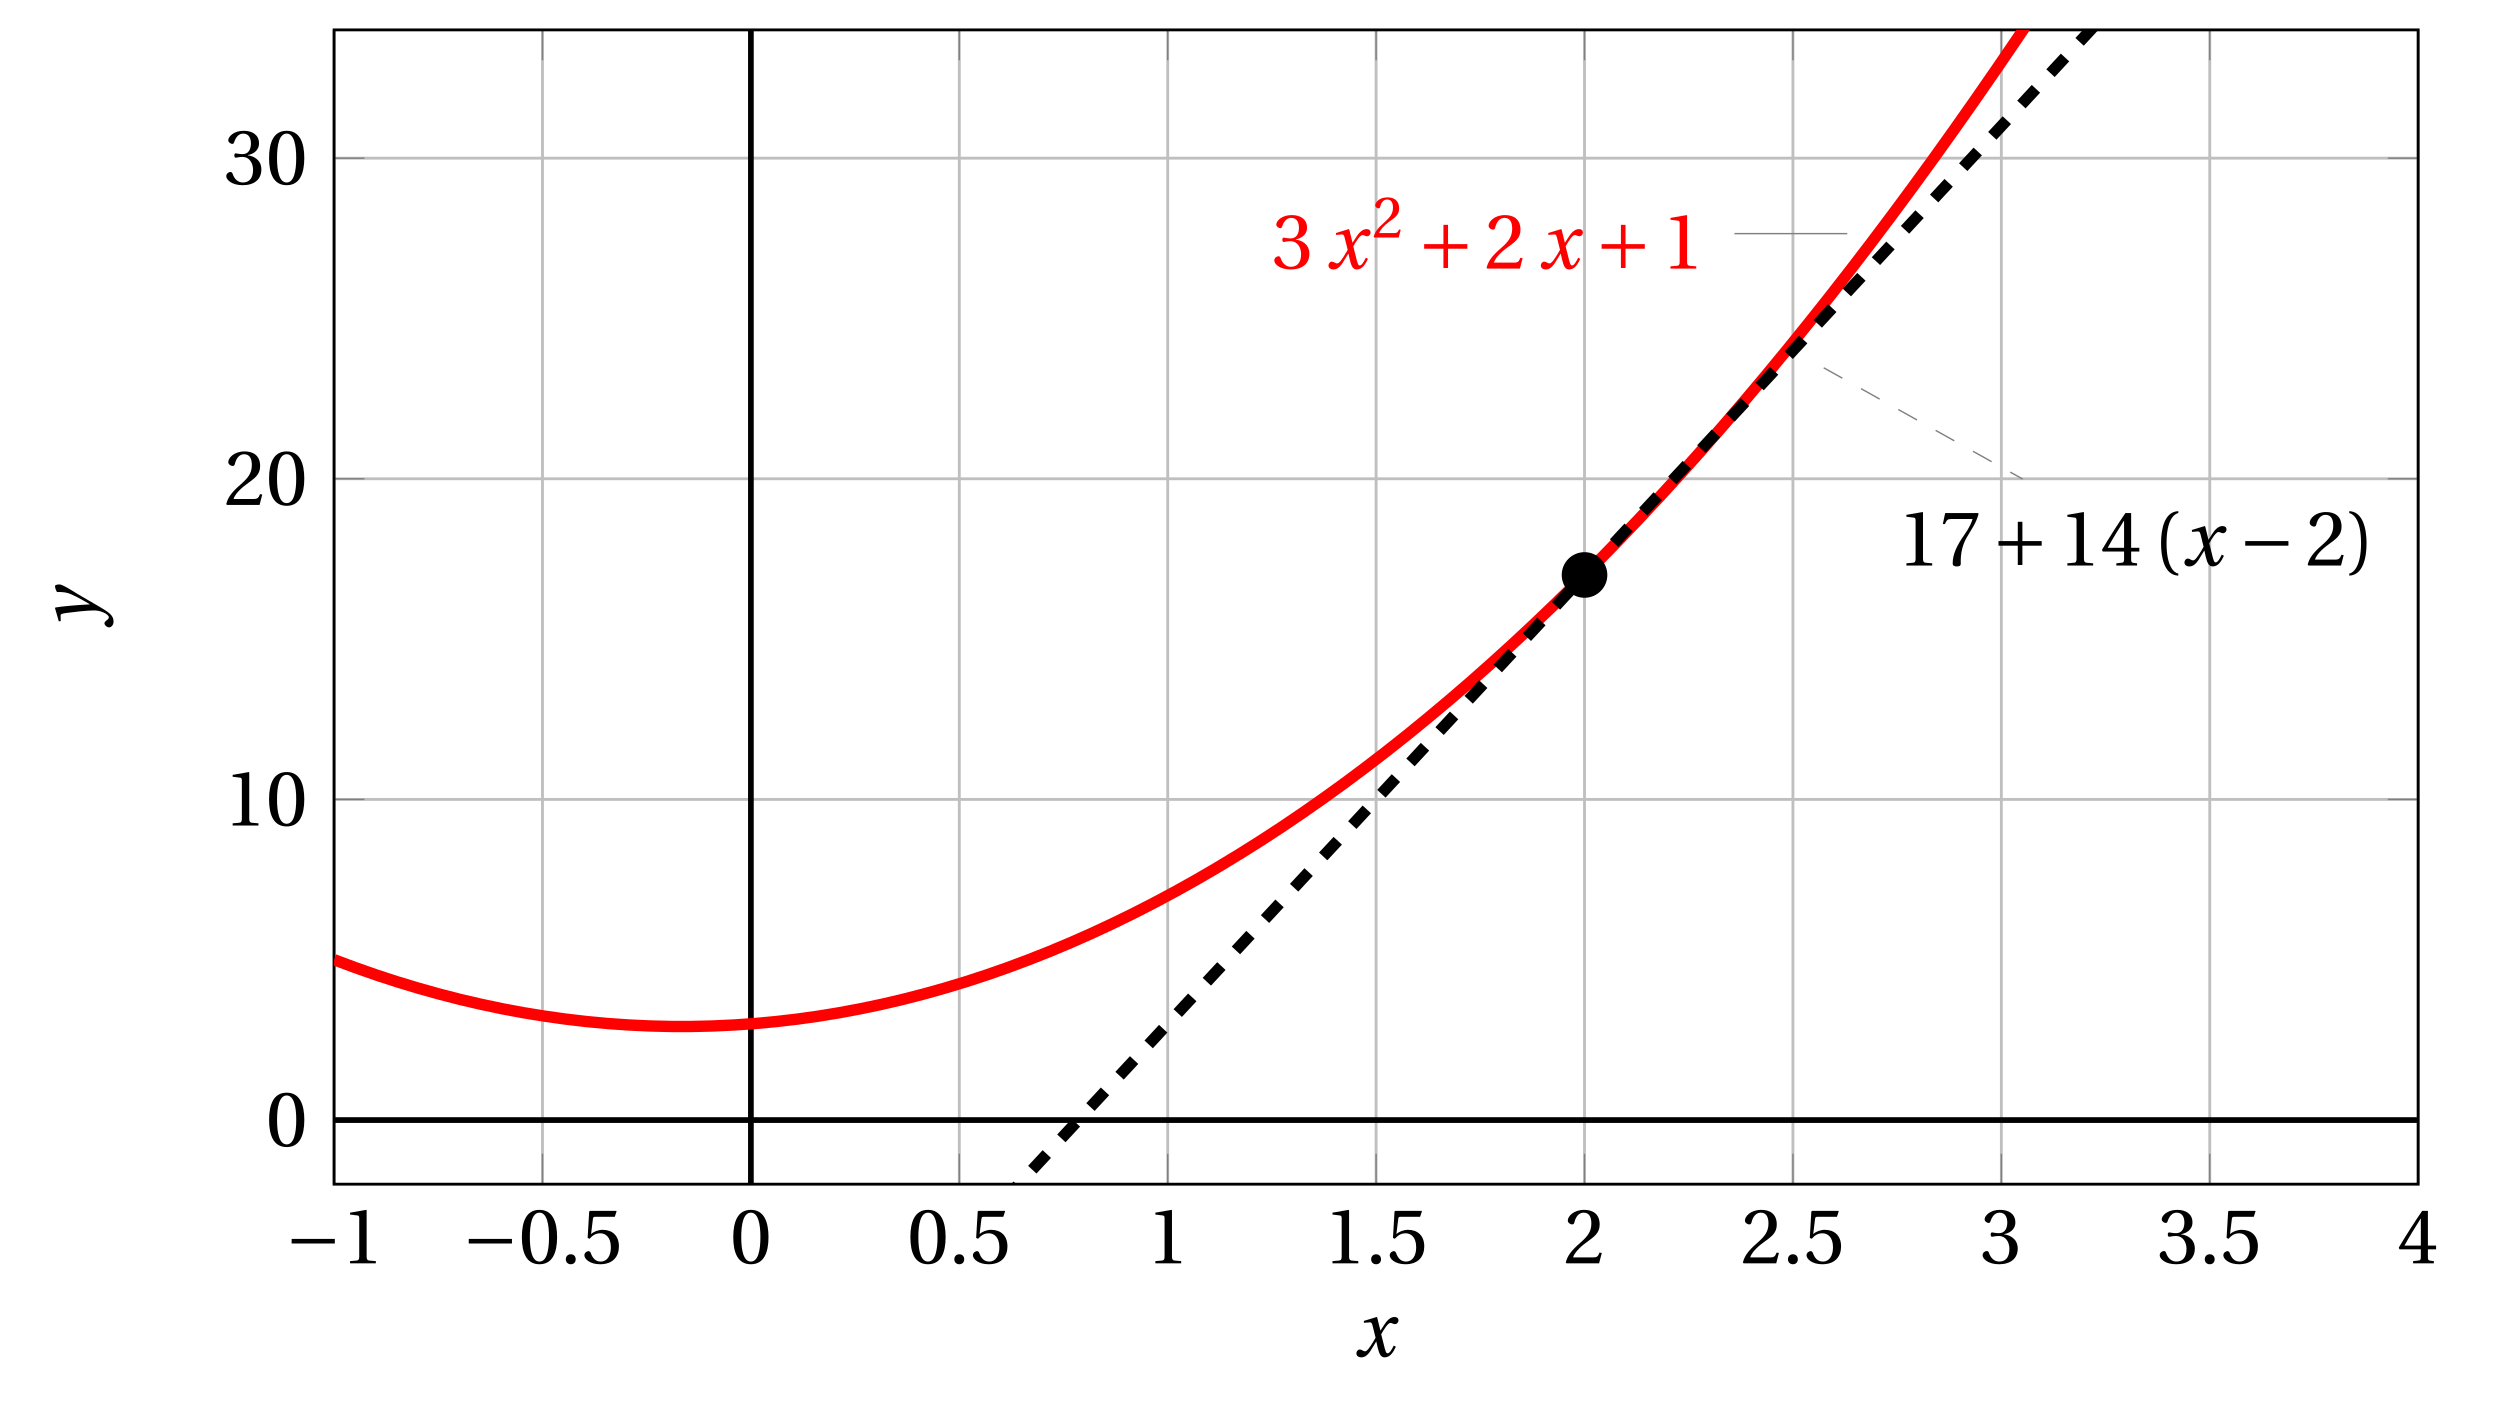
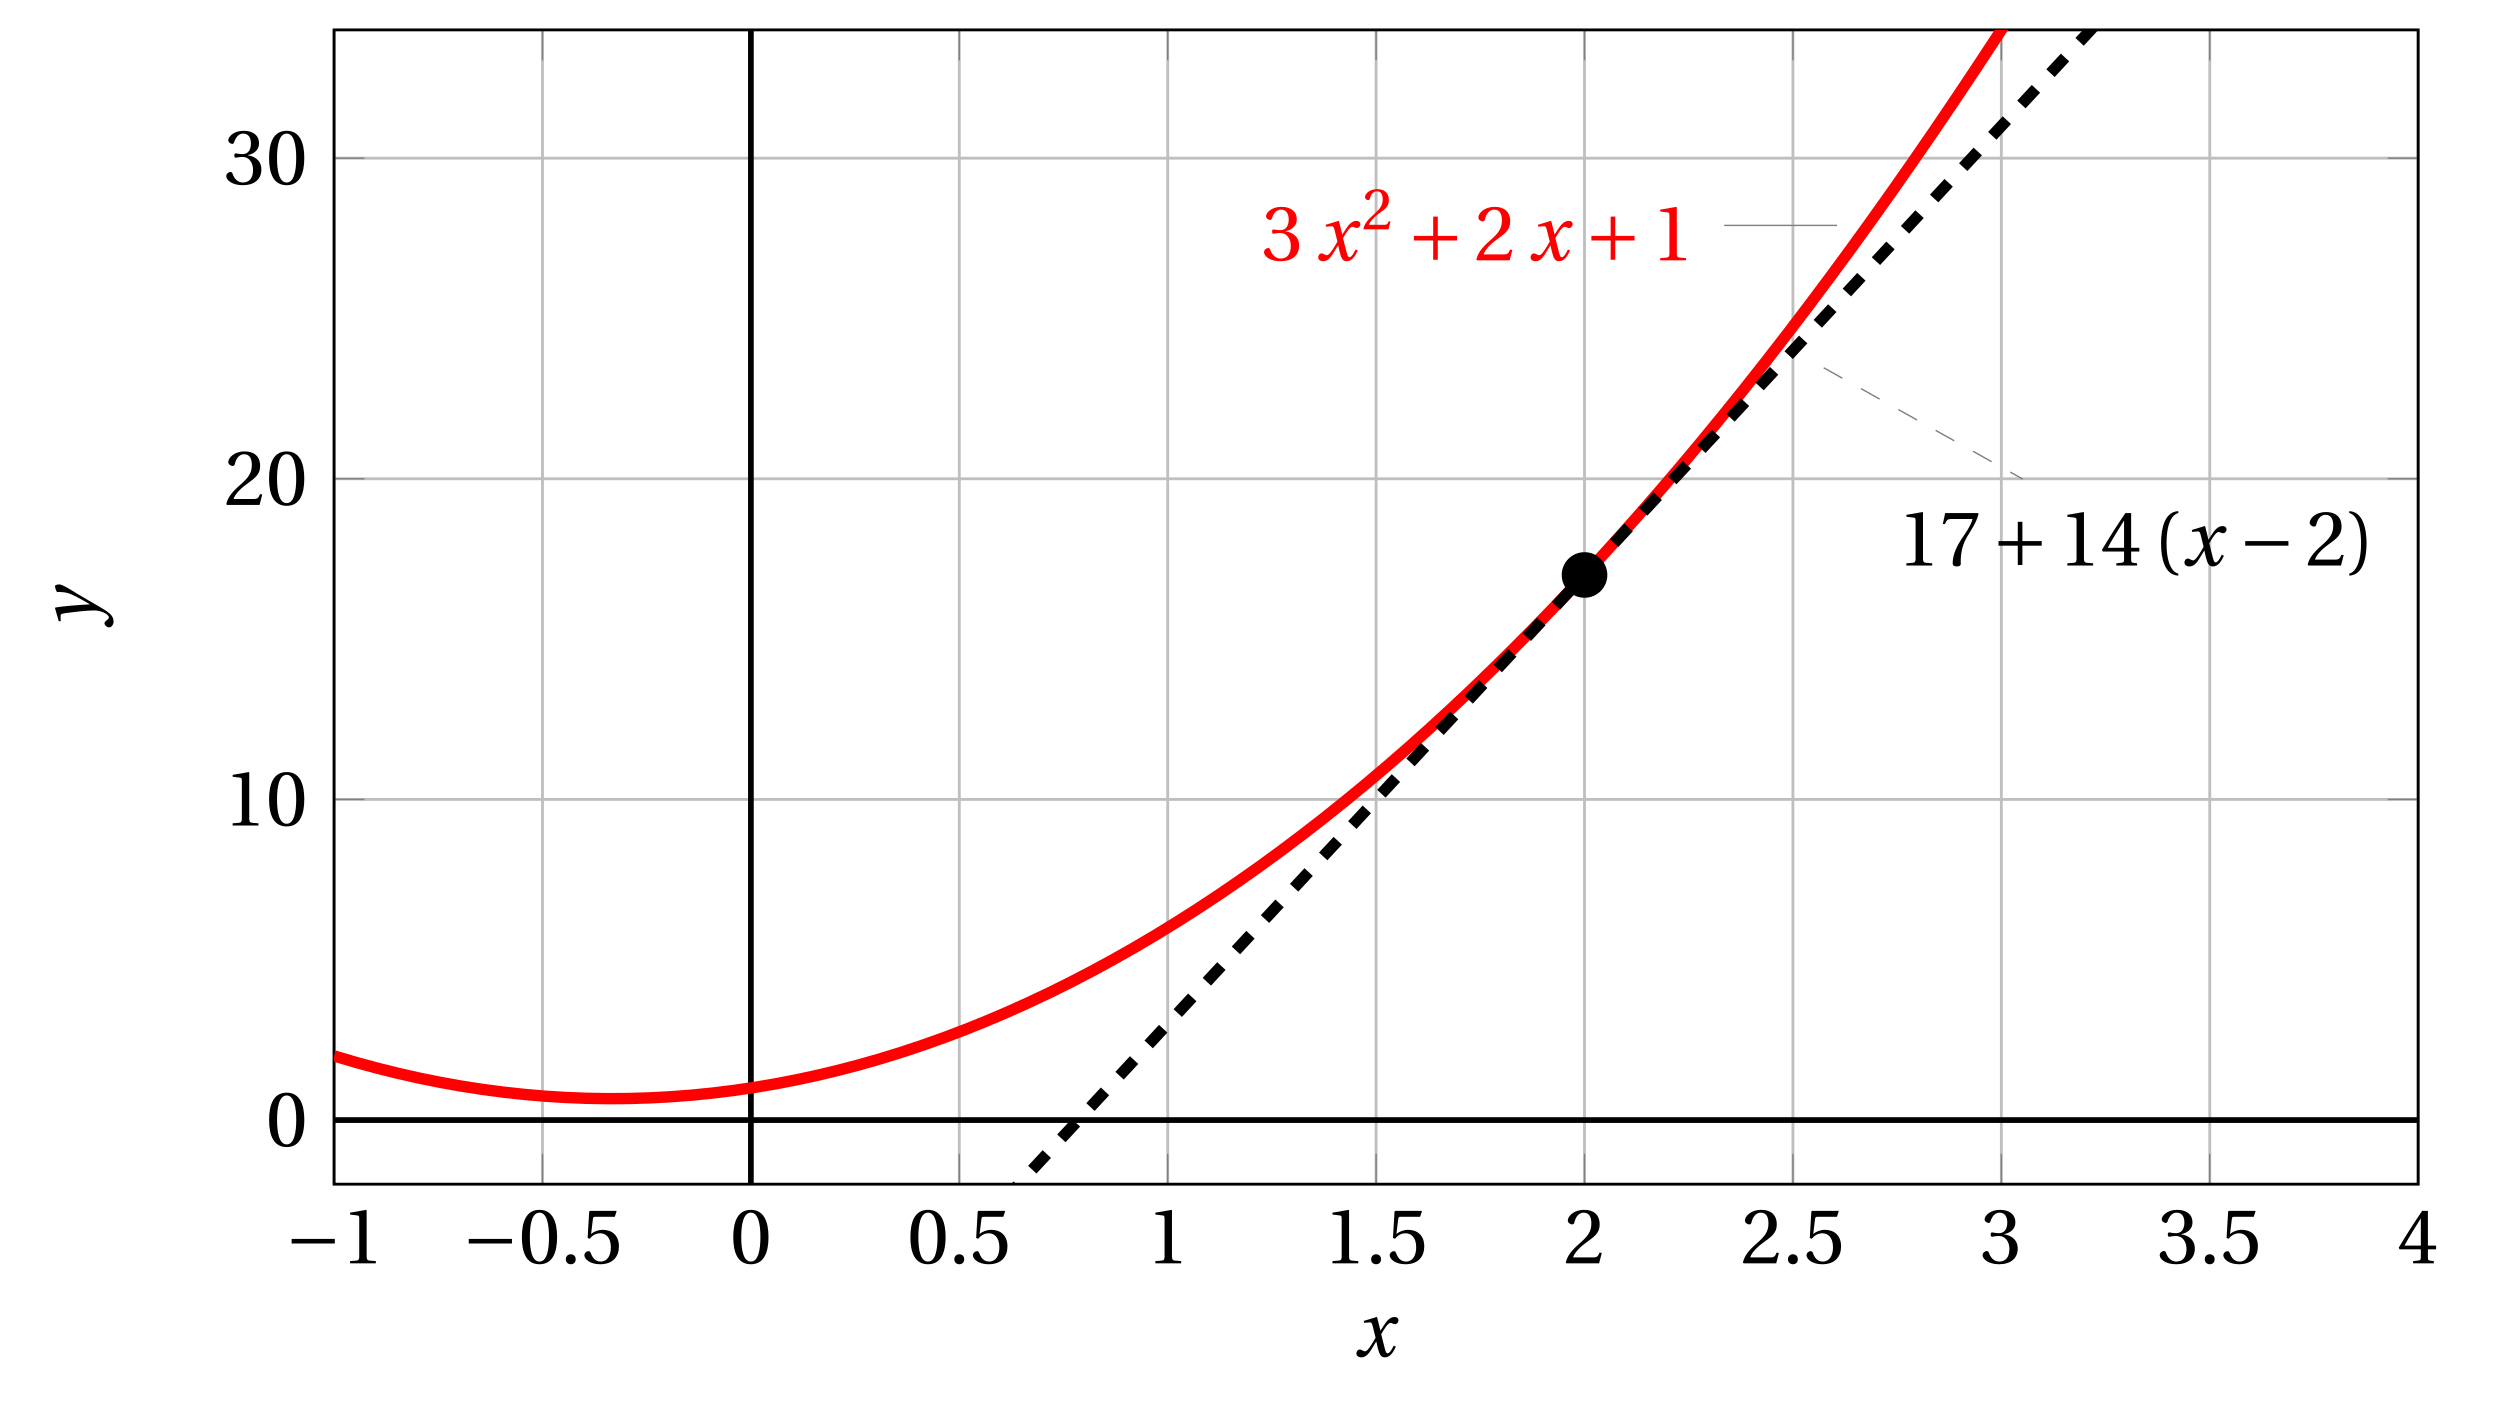
<svg xmlns="http://www.w3.org/2000/svg" xmlns:xlink="http://www.w3.org/1999/xlink" width="348.243pt" height="197.254pt" viewBox="0 0 348.243 197.254" version="1.2">
  <defs>
    <g>
      <symbol overflow="visible" id="glyph0-0">
        <path style="stroke:none;" d="" />
      </symbol>
      <symbol overflow="visible" id="glyph0-1">
        <path style="stroke:none;" d="M 6.953 -2.766 L 6.953 -3.406 L 0.938 -3.406 L 0.938 -2.766 Z M 6.953 -2.766 " />
      </symbol>
      <symbol overflow="visible" id="glyph0-2">
        <path style="stroke:none;" d="M 0.938 -3.406 L 0.938 -2.766 L 3.625 -2.766 L 3.625 -0.078 L 4.266 -0.078 L 4.266 -2.766 L 6.953 -2.766 L 6.953 -3.406 L 4.266 -3.406 L 4.266 -6.094 L 3.625 -6.094 L 3.625 -3.406 Z M 0.938 -3.406 " />
      </symbol>
      <symbol overflow="visible" id="glyph1-0">
        <path style="stroke:none;" d="" />
      </symbol>
      <symbol overflow="visible" id="glyph1-1">
        <path style="stroke:none;" d="M 4.781 0 L 4.781 -0.312 L 3.859 -0.391 C 3.641 -0.422 3.5 -0.5 3.5 -0.938 L 3.5 -7.375 L 3.453 -7.453 L 1.188 -7.062 L 1.188 -6.797 L 2.219 -6.672 C 2.406 -6.656 2.469 -6.562 2.469 -6.25 L 2.469 -0.938 C 2.469 -0.719 2.438 -0.594 2.375 -0.516 C 2.328 -0.438 2.234 -0.406 2.109 -0.391 L 1.188 -0.312 L 1.188 0 Z M 4.781 0 " />
      </symbol>
      <symbol overflow="visible" id="glyph1-2">
        <path style="stroke:none;" d="M 2.906 -7.062 C 3.938 -7.062 4.234 -5.438 4.234 -3.656 C 4.234 -1.875 3.938 -0.25 2.906 -0.25 C 1.859 -0.25 1.562 -1.875 1.562 -3.656 C 1.562 -5.438 1.859 -7.062 2.906 -7.062 Z M 2.906 -7.453 C 1.094 -7.453 0.453 -5.844 0.453 -3.656 C 0.453 -1.469 1.094 0.125 2.906 0.125 C 4.703 0.125 5.359 -1.469 5.359 -3.656 C 5.359 -5.844 4.703 -7.453 2.906 -7.453 Z M 2.906 -7.453 " />
      </symbol>
      <symbol overflow="visible" id="glyph1-3">
        <path style="stroke:none;" d="M 1.453 0.125 C 1.891 0.125 2.141 -0.172 2.141 -0.562 C 2.141 -0.969 1.891 -1.266 1.453 -1.266 C 1.047 -1.266 0.766 -0.969 0.766 -0.562 C 0.766 -0.172 1.047 0.125 1.453 0.125 Z M 1.453 0.125 " />
      </symbol>
      <symbol overflow="visible" id="glyph1-4">
        <path style="stroke:none;" d="M 4.672 -6.484 L 4.922 -7.234 L 4.875 -7.312 L 1.219 -7.312 L 1.109 -7.219 L 0.891 -3.547 L 1.156 -3.422 C 1.609 -3.938 2.062 -4.188 2.656 -4.188 C 3.359 -4.188 4.125 -3.688 4.125 -2.234 C 4.125 -1.109 3.656 -0.25 2.703 -0.25 C 1.938 -0.25 1.547 -0.812 1.328 -1.438 C 1.266 -1.594 1.172 -1.703 1.016 -1.703 C 0.797 -1.703 0.438 -1.484 0.438 -1.125 C 0.438 -0.609 1.203 0.125 2.625 0.125 C 4.438 0.125 5.25 -0.969 5.25 -2.359 C 5.25 -3.891 4.297 -4.672 2.984 -4.672 C 2.391 -4.672 1.734 -4.422 1.391 -4.094 L 1.375 -4.125 L 1.625 -6.172 C 1.656 -6.438 1.734 -6.484 1.938 -6.484 Z M 4.672 -6.484 " />
      </symbol>
      <symbol overflow="visible" id="glyph1-5">
        <path style="stroke:none;" d="M 5.312 -1.453 L 5 -1.5 C 4.781 -0.906 4.562 -0.828 4.125 -0.828 L 1.312 -0.828 C 1.484 -1.406 2.141 -2.172 3.156 -2.906 C 4.203 -3.688 5.016 -4.172 5.016 -5.406 C 5.016 -6.922 4.016 -7.453 2.859 -7.453 C 1.359 -7.453 0.578 -6.531 0.578 -5.969 C 0.578 -5.594 1 -5.422 1.188 -5.422 C 1.375 -5.422 1.453 -5.531 1.5 -5.719 C 1.672 -6.469 2.109 -7.062 2.781 -7.062 C 3.625 -7.062 3.859 -6.359 3.859 -5.547 C 3.859 -4.375 3.281 -3.719 2.328 -2.875 C 0.969 -1.703 0.5 -0.969 0.297 -0.109 L 0.406 0 L 4.938 0 Z M 5.312 -1.453 " />
      </symbol>
      <symbol overflow="visible" id="glyph1-6">
        <path style="stroke:none;" d="M 1.422 -4.016 C 1.422 -3.828 1.484 -3.703 1.625 -3.703 C 1.75 -3.703 2.047 -3.812 2.578 -3.812 C 3.5 -3.812 4.031 -2.969 4.031 -2.016 C 4.031 -0.719 3.391 -0.25 2.609 -0.25 C 1.891 -0.25 1.406 -0.797 1.203 -1.406 C 1.141 -1.625 1.031 -1.719 0.875 -1.719 C 0.672 -1.719 0.297 -1.516 0.297 -1.125 C 0.297 -0.641 1.047 0.125 2.594 0.125 C 4.188 0.125 5.188 -0.672 5.188 -2.062 C 5.188 -3.531 3.922 -3.969 3.312 -4.031 L 3.312 -4.078 C 3.906 -4.172 4.859 -4.609 4.859 -5.703 C 4.859 -6.906 3.906 -7.453 2.734 -7.453 C 1.297 -7.453 0.578 -6.609 0.578 -6.141 C 0.578 -5.812 0.969 -5.625 1.125 -5.625 C 1.266 -5.625 1.344 -5.703 1.391 -5.844 C 1.625 -6.578 2.047 -7.062 2.656 -7.062 C 3.531 -7.062 3.734 -6.297 3.734 -5.688 C 3.734 -5.031 3.5 -4.203 2.578 -4.203 C 2.047 -4.203 1.75 -4.312 1.625 -4.312 C 1.484 -4.312 1.422 -4.203 1.422 -4.016 Z M 1.422 -4.016 " />
      </symbol>
      <symbol overflow="visible" id="glyph1-7">
        <path style="stroke:none;" d="M 3.281 -1.953 L 3.281 -0.844 C 3.281 -0.469 3.172 -0.406 2.906 -0.391 L 2.203 -0.312 L 2.203 0 L 5.094 0 L 5.094 -0.312 L 4.594 -0.375 C 4.344 -0.406 4.266 -0.469 4.266 -0.844 L 4.266 -1.953 L 5.406 -1.953 L 5.406 -2.469 L 4.266 -2.469 L 4.266 -7.312 L 3.469 -7.312 C 2.438 -5.812 1.219 -3.906 0.203 -2.188 L 0.312 -1.953 Z M 1 -2.469 C 1.656 -3.672 2.422 -4.922 3.266 -6.25 L 3.281 -6.25 L 3.281 -2.469 Z M 1 -2.469 " />
      </symbol>
      <symbol overflow="visible" id="glyph1-8">
        <path style="stroke:none;" d="M 0.781 -7.312 L 0.453 -5.781 L 0.75 -5.781 L 0.859 -6.016 C 1 -6.312 1.141 -6.484 1.625 -6.484 L 4.594 -6.484 C 4.484 -6.094 4.281 -5.453 3.391 -4.188 C 2.453 -2.844 1.828 -1.609 1.828 -0.312 C 1.828 0.047 2.078 0.125 2.422 0.125 C 2.734 0.125 2.969 0.031 2.953 -0.281 C 2.906 -1.734 3.203 -2.891 3.781 -3.906 C 4.484 -5.141 5.062 -5.812 5.438 -7.203 L 5.344 -7.312 Z M 0.781 -7.312 " />
      </symbol>
      <symbol overflow="visible" id="glyph1-9">
        <path style="stroke:none;" d="M 1.922 -3.094 C 1.922 -6.219 2.875 -7.156 3.562 -7.312 L 3.562 -7.578 C 1.641 -7.5 1.156 -5.125 1.156 -3.094 C 1.156 -1.047 1.641 1.328 3.562 1.406 L 3.562 1.125 C 2.922 1 1.922 0.062 1.922 -3.094 Z M 1.922 -3.094 " />
      </symbol>
      <symbol overflow="visible" id="glyph1-10">
        <path style="stroke:none;" d="M 1.922 -3.094 C 1.922 0.062 0.906 1 0.281 1.125 L 0.281 1.406 C 2.188 1.328 2.688 -1.047 2.688 -3.094 C 2.688 -5.125 2.188 -7.5 0.281 -7.578 L 0.281 -7.312 C 0.969 -7.156 1.922 -6.219 1.922 -3.094 Z M 1.922 -3.094 " />
      </symbol>
      <symbol overflow="visible" id="glyph2-0">
        <path style="stroke:none;" d="" />
      </symbol>
      <symbol overflow="visible" id="glyph2-1">
        <path style="stroke:none;" d="M 5.547 -1.516 C 5.297 -1.016 5 -0.438 4.688 -0.438 C 4.484 -0.438 4.391 -0.688 4.156 -1.672 L 3.797 -3.094 C 4.188 -3.797 4.75 -4.672 5.078 -4.672 C 5.172 -4.672 5.25 -4.656 5.375 -4.594 C 5.484 -4.547 5.594 -4.5 5.734 -4.5 C 5.969 -4.5 6.203 -4.734 6.203 -5.031 C 6.203 -5.359 5.953 -5.5 5.641 -5.5 C 5.062 -5.5 4.562 -4.969 4.188 -4.359 L 3.703 -3.609 L 3.688 -3.609 L 3.234 -5.453 L 3.172 -5.5 L 1.375 -4.953 L 1.406 -4.688 L 2.219 -4.75 C 2.422 -4.75 2.5 -4.703 2.625 -4.188 L 3.016 -2.609 L 2.703 -2.078 C 2.234 -1.281 1.828 -0.719 1.562 -0.719 C 1.453 -0.719 1.344 -0.75 1.25 -0.812 C 1.141 -0.859 1 -0.969 0.812 -0.969 C 0.531 -0.969 0.344 -0.688 0.344 -0.422 C 0.344 -0.109 0.609 0.125 1.047 0.125 C 1.781 0.125 2.219 -0.609 2.656 -1.344 L 3.094 -2.062 L 3.125 -2.062 L 3.312 -1.219 C 3.531 -0.344 3.734 0.125 4.297 0.125 C 5.094 0.125 5.516 -0.688 5.844 -1.359 Z M 5.547 -1.516 " />
      </symbol>
      <symbol overflow="visible" id="glyph3-0">
        <path style="stroke:none;" d="" />
      </symbol>
      <symbol overflow="visible" id="glyph3-1">
        <path style="stroke:none;" d="M 3.984 -1.078 L 3.75 -1.125 C 3.578 -0.688 3.422 -0.625 3.094 -0.625 L 0.984 -0.625 C 1.125 -1.047 1.609 -1.641 2.359 -2.188 C 3.156 -2.766 3.766 -3.125 3.766 -4.047 C 3.766 -5.188 3.016 -5.594 2.141 -5.594 C 1.016 -5.594 0.438 -4.906 0.438 -4.484 C 0.438 -4.203 0.75 -4.062 0.891 -4.062 C 1.031 -4.062 1.094 -4.156 1.125 -4.297 C 1.25 -4.844 1.578 -5.297 2.094 -5.297 C 2.719 -5.297 2.906 -4.766 2.906 -4.172 C 2.906 -3.281 2.453 -2.797 1.75 -2.156 C 0.734 -1.281 0.375 -0.719 0.219 -0.078 L 0.297 0 L 3.703 0 Z M 3.984 -1.078 " />
      </symbol>
      <symbol overflow="visible" id="glyph4-0">
        <path style="stroke:none;" d="" />
      </symbol>
      <symbol overflow="visible" id="glyph4-1">
        <path style="stroke:none;" d="M -4.969 -0.781 L -4.703 -0.812 L -4.719 -1.562 C -4.734 -1.797 -4.547 -1.844 -3.969 -1.938 C -3.125 -2.062 -1.016 -2.297 -0.141 -2.297 C 0.188 -2.297 0.641 -2.281 1.219 -2.031 C 1.672 -1.844 2 -1.562 2 -1.344 C 2 -1.172 1.875 -1.047 1.656 -0.891 C 1.484 -0.75 1.391 -0.672 1.391 -0.5 C 1.406 -0.219 1.734 0.062 2.047 0.062 C 2.344 0.062 2.656 -0.266 2.656 -0.75 C 2.656 -1.672 1.953 -2.078 0.297 -3.047 C -0.078 -3.266 -1.234 -3.922 -2.359 -4.594 C -3.391 -5.219 -4.453 -5.922 -4.891 -5.922 C -5.266 -5.922 -5.5 -5.797 -5.5 -5.719 C -5.5 -5.516 -5.406 -5.141 -5.219 -4.859 C -4.844 -4.875 -4.172 -4.859 -3.719 -4.719 C -3.094 -4.547 -1.922 -3.906 -0.672 -3.172 L -0.672 -3.141 C -2.344 -3.062 -4.656 -2.859 -5.453 -2.703 L -5.5 -2.625 Z M -4.969 -0.781 " />
      </symbol>
    </g>
    <clipPath id="clip1">
      <path d="M 104 4.164 L 105 4.164 L 105 164.953 L 104 164.953 Z M 104 4.164 " />
    </clipPath>
    <clipPath id="clip2">
      <path d="M 46.535 155 L 336.844 155 L 336.844 157 L 46.535 157 Z M 46.535 155 " />
    </clipPath>
    <clipPath id="clip3">
      <path d="M 46.535 4.164 L 336.844 4.164 L 336.844 164.953 L 46.535 164.953 Z M 46.535 4.164 " />
    </clipPath>
    <clipPath id="clip4">
      <path d="M 46.535 4.164 L 336.844 4.164 L 336.844 164.953 L 46.535 164.953 Z M 46.535 4.164 " />
    </clipPath>
  </defs>
  <g id="surface1">
    <path style="fill:none;stroke-width:0.399;stroke-linecap:butt;stroke-linejoin:miter;stroke:rgb(75%,75%,75%);stroke-opacity:1;stroke-miterlimit:10;" d="M 0 103.113 L 0 264.51 M 29.141 103.113 L 29.141 264.51 M 58.282 103.113 L 58.282 264.51 M 87.423 103.113 L 87.423 264.51 M 116.564 103.113 L 116.564 264.51 M 145.701 103.113 L 145.701 264.51 M 174.842 103.113 L 174.842 264.51 M 203.984 103.113 L 203.984 264.51 M 233.125 103.113 L 233.125 264.51 M 262.266 103.113 L 262.266 264.51 M 291.407 103.113 L 291.407 264.51 " transform="matrix(0.996232,0,0,-0.996232,46.53502,267.6777)" />
    <path style="fill:none;stroke-width:0.399;stroke-linecap:butt;stroke-linejoin:miter;stroke:rgb(75%,75%,75%);stroke-opacity:1;stroke-miterlimit:10;" d="M 0 112.08 L 291.407 112.08 M 0 156.913 L 291.407 156.913 M 0 201.746 L 291.407 201.746 M 0 246.575 L 291.407 246.575 " transform="matrix(0.996232,0,0,-0.996232,46.53502,267.6777)" />
    <path style="fill:none;stroke-width:0.199;stroke-linecap:butt;stroke-linejoin:miter;stroke:rgb(50%,50%,50%);stroke-opacity:1;stroke-miterlimit:10;" d="M 0 103.113 L 0 107.367 M 29.141 103.113 L 29.141 107.367 M 58.282 103.113 L 58.282 107.367 M 87.423 103.113 L 87.423 107.367 M 116.564 103.113 L 116.564 107.367 M 145.701 103.113 L 145.701 107.367 M 174.842 103.113 L 174.842 107.367 M 203.984 103.113 L 203.984 107.367 M 233.125 103.113 L 233.125 107.367 M 262.266 103.113 L 262.266 107.367 M 291.407 103.113 L 291.407 107.367 M 0 264.51 L 0 260.26 M 29.141 264.51 L 29.141 260.26 M 58.282 264.51 L 58.282 260.26 M 87.423 264.51 L 87.423 260.26 M 116.564 264.51 L 116.564 260.26 M 145.701 264.51 L 145.701 260.26 M 174.842 264.51 L 174.842 260.26 M 203.984 264.51 L 203.984 260.26 M 233.125 264.51 L 233.125 260.26 M 262.266 264.51 L 262.266 260.26 M 291.407 264.51 L 291.407 260.26 " transform="matrix(0.996232,0,0,-0.996232,46.53502,267.6777)" />
    <path style="fill:none;stroke-width:0.199;stroke-linecap:butt;stroke-linejoin:miter;stroke:rgb(50%,50%,50%);stroke-opacity:1;stroke-miterlimit:10;" d="M 0 112.08 L 4.251 112.08 M 0 156.913 L 4.251 156.913 M 0 201.746 L 4.251 201.746 M 0 246.575 L 4.251 246.575 M 291.407 112.08 L 287.156 112.08 M 291.407 156.913 L 287.156 156.913 M 291.407 201.746 L 287.156 201.746 M 291.407 246.575 L 287.156 246.575 " transform="matrix(0.996232,0,0,-0.996232,46.53502,267.6777)" />
    <path style="fill:none;stroke-width:0.399;stroke-linecap:butt;stroke-linejoin:miter;stroke:rgb(0%,0%,0%);stroke-opacity:1;stroke-miterlimit:10;" d="M 0 103.113 L 0 264.51 L 291.407 264.51 L 291.407 103.113 Z M 0 103.113 " transform="matrix(0.996232,0,0,-0.996232,46.53502,267.6777)" />
    <g style="fill:rgb(0%,0%,0%);fill-opacity:1;">
      <use xlink:href="#glyph0-1" x="39.687" y="175.982" />
    </g>
    <g style="fill:rgb(0%,0%,0%);fill-opacity:1;">
      <use xlink:href="#glyph1-1" x="47.572" y="175.982" />
    </g>
    <g style="fill:rgb(0%,0%,0%);fill-opacity:1;">
      <use xlink:href="#glyph0-1" x="64.359" y="175.982" />
    </g>
    <g style="fill:rgb(0%,0%,0%);fill-opacity:1;">
      <use xlink:href="#glyph1-2" x="72.243" y="175.982" />
      <use xlink:href="#glyph1-3" x="78.05" y="175.982" />
    </g>
    <g style="fill:rgb(0%,0%,0%);fill-opacity:1;">
      <use xlink:href="#glyph1-4" x="80.965" y="175.982" />
    </g>
    <g style="fill:rgb(0%,0%,0%);fill-opacity:1;">
      <use xlink:href="#glyph1-2" x="101.69" y="175.982" />
    </g>
    <g style="fill:rgb(0%,0%,0%);fill-opacity:1;">
      <use xlink:href="#glyph1-2" x="126.362" y="175.982" />
      <use xlink:href="#glyph1-3" x="132.169" y="175.982" />
    </g>
    <g style="fill:rgb(0%,0%,0%);fill-opacity:1;">
      <use xlink:href="#glyph1-4" x="135.084" y="175.982" />
    </g>
    <g style="fill:rgb(0%,0%,0%);fill-opacity:1;">
      <use xlink:href="#glyph1-1" x="159.752" y="175.982" />
    </g>
    <g style="fill:rgb(0%,0%,0%);fill-opacity:1;">
      <use xlink:href="#glyph1-1" x="184.423" y="175.982" />
      <use xlink:href="#glyph1-3" x="190.23" y="175.982" />
    </g>
    <g style="fill:rgb(0%,0%,0%);fill-opacity:1;">
      <use xlink:href="#glyph1-4" x="193.145" y="175.982" />
    </g>
    <g style="fill:rgb(0%,0%,0%);fill-opacity:1;">
      <use xlink:href="#glyph1-5" x="217.812" y="175.982" />
    </g>
    <g style="fill:rgb(0%,0%,0%);fill-opacity:1;">
      <use xlink:href="#glyph1-5" x="242.484" y="175.982" />
      <use xlink:href="#glyph1-3" x="248.291" y="175.982" />
    </g>
    <g style="fill:rgb(0%,0%,0%);fill-opacity:1;">
      <use xlink:href="#glyph1-4" x="251.206" y="175.982" />
    </g>
    <g style="fill:rgb(0%,0%,0%);fill-opacity:1;">
      <use xlink:href="#glyph1-6" x="275.874" y="175.982" />
    </g>
    <g style="fill:rgb(0%,0%,0%);fill-opacity:1;">
      <use xlink:href="#glyph1-6" x="300.545" y="175.982" />
      <use xlink:href="#glyph1-3" x="306.353" y="175.982" />
    </g>
    <g style="fill:rgb(0%,0%,0%);fill-opacity:1;">
      <use xlink:href="#glyph1-4" x="309.267" y="175.982" />
    </g>
    <g style="fill:rgb(0%,0%,0%);fill-opacity:1;">
      <use xlink:href="#glyph1-7" x="333.934" y="175.982" />
    </g>
    <g style="fill:rgb(0%,0%,0%);fill-opacity:1;">
      <use xlink:href="#glyph1-2" x="37.032" y="159.66" />
    </g>
    <g style="fill:rgb(0%,0%,0%);fill-opacity:1;">
      <use xlink:href="#glyph1-1" x="31.22" y="114.997" />
      <use xlink:href="#glyph1-2" x="37.027" y="114.997" />
    </g>
    <g style="fill:rgb(0%,0%,0%);fill-opacity:1;">
      <use xlink:href="#glyph1-5" x="31.22" y="70.334" />
      <use xlink:href="#glyph1-2" x="37.027" y="70.334" />
    </g>
    <g style="fill:rgb(0%,0%,0%);fill-opacity:1;">
      <use xlink:href="#glyph1-6" x="31.22" y="25.672" />
      <use xlink:href="#glyph1-2" x="37.027" y="25.672" />
    </g>
    <g clip-path="url(#clip1)" clip-rule="nonzero">
      <path style="fill:none;stroke-width:0.797;stroke-linecap:butt;stroke-linejoin:miter;stroke:rgb(0%,0%,0%);stroke-opacity:1;stroke-miterlimit:10;" d="M 58.282 103.113 L 58.282 268.992 " transform="matrix(0.996232,0,0,-0.996232,46.53502,267.6777)" />
    </g>
    <g clip-path="url(#clip2)" clip-rule="nonzero">
      <path style="fill:none;stroke-width:0.797;stroke-linecap:butt;stroke-linejoin:miter;stroke:rgb(0%,0%,0%);stroke-opacity:1;stroke-miterlimit:10;" d="M 0 112.08 L 291.407 112.08 " transform="matrix(0.996232,0,0,-0.996232,46.53502,267.6777)" />
    </g>
    <g clip-path="url(#clip3)" clip-rule="nonzero">
-       <path style="fill:none;stroke-width:1.594;stroke-linecap:butt;stroke-linejoin:miter;stroke:rgb(100%,0%,0%);stroke-opacity:1;stroke-miterlimit:10;" d="M 0 134.497 C 0 134.497 2.125 133.693 2.945 133.399 C 3.76 133.105 5.07 132.646 5.886 132.368 C 6.705 132.093 8.015 131.666 8.83 131.407 C 9.646 131.152 10.955 130.756 11.775 130.517 C 12.591 130.278 13.9 129.913 14.716 129.694 C 15.535 129.474 16.845 129.137 17.66 128.937 C 18.476 128.741 19.786 128.435 20.605 128.255 C 21.421 128.07 22.73 127.796 23.546 127.635 C 24.365 127.474 25.675 127.227 26.491 127.086 C 27.306 126.945 28.616 126.729 29.435 126.608 C 30.251 126.482 31.56 126.298 32.376 126.196 C 33.196 126.09 34.505 125.937 35.321 125.851 C 36.136 125.765 37.45 125.643 38.265 125.577 C 39.081 125.51 40.391 125.42 41.21 125.373 C 42.026 125.322 43.335 125.263 44.151 125.235 C 44.966 125.204 46.28 125.173 47.096 125.165 C 47.911 125.157 49.221 125.157 50.04 125.165 C 50.856 125.173 52.165 125.204 52.981 125.235 C 53.8 125.263 55.11 125.322 55.926 125.373 C 56.741 125.42 58.051 125.51 58.87 125.577 C 59.686 125.643 60.996 125.765 61.811 125.851 C 62.631 125.937 63.94 126.09 64.756 126.192 C 65.571 126.298 66.881 126.482 67.701 126.604 C 68.516 126.729 69.826 126.945 70.641 127.086 C 71.461 127.227 72.77 127.474 73.586 127.635 C 74.402 127.796 75.711 128.07 76.531 128.251 C 77.346 128.435 78.656 128.737 79.471 128.937 C 80.291 129.137 81.601 129.474 82.416 129.694 C 83.232 129.913 84.541 130.278 85.361 130.517 C 86.176 130.756 87.486 131.152 88.302 131.407 C 89.121 131.666 90.431 132.093 91.246 132.368 C 92.062 132.646 93.371 133.101 94.191 133.399 C 95.007 133.693 96.316 134.183 97.132 134.497 C 97.951 134.811 99.261 135.328 100.076 135.661 C 100.892 135.995 102.206 136.544 103.021 136.897 C 103.837 137.249 105.146 137.83 105.966 138.202 C 106.781 138.571 108.091 139.183 108.907 139.575 C 109.726 139.963 111.036 140.606 111.851 141.014 C 112.667 141.421 113.976 142.096 114.796 142.523 C 115.612 142.951 116.921 143.652 117.737 144.099 C 118.556 144.546 119.866 145.28 120.681 145.746 C 121.497 146.213 122.807 146.978 123.626 147.464 C 124.442 147.95 125.751 148.742 126.567 149.248 C 127.386 149.75 128.696 150.577 129.512 151.099 C 130.327 151.624 131.637 152.479 132.456 153.02 C 133.272 153.561 134.581 154.447 135.397 155.012 C 136.216 155.572 137.526 156.486 138.342 157.07 C 139.157 157.651 140.467 158.596 141.286 159.195 C 142.102 159.795 143.412 160.772 144.227 161.391 C 145.047 162.011 146.356 163.018 147.172 163.654 C 147.987 164.293 149.297 165.332 150.117 165.987 C 150.932 166.645 152.242 167.712 153.057 168.39 C 153.877 169.065 155.186 170.163 156.002 170.86 C 156.818 171.554 158.127 172.684 158.947 173.397 C 159.762 174.111 161.072 175.272 161.887 176.005 C 162.707 176.738 164.017 177.93 164.832 178.679 C 165.648 179.432 166.961 180.655 167.777 181.424 C 168.592 182.196 169.902 183.447 170.721 184.239 C 171.537 185.027 172.847 186.309 173.662 187.121 C 174.478 187.929 175.791 189.242 176.607 190.07 C 177.423 190.897 178.732 192.242 179.552 193.089 C 180.367 193.936 181.677 195.308 182.492 196.175 C 183.312 197.041 184.622 198.449 185.437 199.331 C 186.253 200.217 187.562 201.652 188.382 202.558 C 189.197 203.46 190.507 204.926 191.323 205.852 C 192.142 206.773 193.452 208.271 194.267 209.212 C 195.083 210.153 196.392 211.682 197.212 212.643 C 198.027 213.604 199.337 215.16 200.153 216.14 C 200.972 217.121 202.282 218.709 203.097 219.709 C 203.913 220.708 205.223 222.328 206.042 223.347 C 206.858 224.363 208.167 226.014 208.983 227.049 C 209.802 228.088 211.112 229.766 211.928 230.825 C 212.743 231.879 214.053 233.589 214.872 234.667 C 215.688 235.742 216.997 237.483 217.813 238.577 C 218.632 239.671 219.942 241.443 220.758 242.556 C 221.573 243.67 222.883 245.474 223.702 246.603 C 224.518 247.736 225.828 249.571 226.643 250.72 C 227.463 251.873 228.772 253.735 229.588 254.908 C 230.403 256.076 231.717 257.97 232.532 259.162 C 233.348 260.35 234.658 262.275 235.477 263.483 C 236.293 264.691 237.602 266.647 238.418 267.874 C 239.237 269.102 240.547 271.086 241.363 272.333 C 242.178 273.58 243.488 275.595 244.307 276.861 C 245.123 278.128 246.433 280.175 247.248 281.457 C 248.068 282.743 249.377 284.821 250.193 286.123 C 251.008 287.429 252.318 289.534 253.137 290.859 C 253.953 292.181 255.263 294.318 256.078 295.663 C 256.898 297.004 258.207 299.172 259.023 300.533 C 259.838 301.893 261.148 304.093 261.968 305.473 C 262.783 306.853 264.093 309.08 264.908 310.48 C 265.728 311.88 267.037 314.139 267.853 315.558 C 268.669 316.977 269.978 319.267 270.798 320.702 C 271.613 322.141 272.923 324.463 273.739 325.917 C 274.558 327.376 275.868 329.725 276.683 331.203 C 277.499 332.677 278.808 335.057 279.628 336.551 C 280.443 338.049 281.753 340.46 282.569 341.974 C 283.388 343.487 284.698 345.93 285.513 347.463 C 286.329 348.996 287.639 351.467 288.458 353.019 C 289.274 354.572 291.399 358.646 291.399 358.646 " transform="matrix(0.996232,0,0,-0.996232,46.53502,267.6777)" />
-     </g>
-     <g style="fill:rgb(100%,0%,0%);fill-opacity:1;">
-       <use xlink:href="#glyph1-6" x="177.206" y="37.412" />
-     </g>
-     <g style="fill:rgb(100%,0%,0%);fill-opacity:1;">
-       <use xlink:href="#glyph2-1" x="184.712" y="37.412" />
-     </g>
-     <g style="fill:rgb(100%,0%,0%);fill-opacity:1;">
-       <use xlink:href="#glyph3-1" x="191.131" y="33.088" />
-     </g>
-     <g style="fill:rgb(100%,0%,0%);fill-opacity:1;">
-       <use xlink:href="#glyph0-2" x="197.442" y="37.412" />
-     </g>
-     <g style="fill:rgb(100%,0%,0%);fill-opacity:1;">
-       <use xlink:href="#glyph1-5" x="206.783" y="37.412" />
-     </g>
-     <g style="fill:rgb(100%,0%,0%);fill-opacity:1;">
-       <use xlink:href="#glyph2-1" x="214.289" y="37.412" />
-     </g>
-     <g style="fill:rgb(100%,0%,0%);fill-opacity:1;">
-       <use xlink:href="#glyph0-2" x="222.164" y="37.412" />
-     </g>
-     <g style="fill:rgb(100%,0%,0%);fill-opacity:1;">
-       <use xlink:href="#glyph1-1" x="231.504" y="37.412" />
-     </g>
-     <path style="fill:none;stroke-width:0.199;stroke-linecap:butt;stroke-linejoin:miter;stroke:rgb(50%,50%,50%);stroke-opacity:1;stroke-miterlimit:10;" d="M 211.59 236.024 L 195.808 236.024 " transform="matrix(0.996232,0,0,-0.996232,46.53502,267.6777)" />
+       <path style="fill:none;stroke-width:1.594;stroke-linecap:butt;stroke-linejoin:miter;stroke:rgb(100%,0%,0%);stroke-opacity:1;stroke-miterlimit:10;" d="M 0 121.048 C 0 121.048 2.125 120.409 2.945 120.177 C 3.76 119.942 5.07 119.585 5.886 119.374 C 6.705 119.158 8.015 118.832 8.83 118.64 C 9.646 118.444 10.955 118.146 11.775 117.974 C 12.591 117.797 13.9 117.531 14.716 117.378 C 15.535 117.221 16.845 116.986 17.66 116.848 C 18.476 116.711 19.786 116.507 20.605 116.39 C 21.421 116.268 22.73 116.096 23.546 115.998 C 24.365 115.899 25.675 115.754 26.491 115.676 C 27.306 115.594 28.616 115.48 29.435 115.421 C 30.251 115.358 31.56 115.276 32.376 115.237 C 33.196 115.194 34.505 115.143 35.321 115.119 C 36.136 115.096 37.45 115.076 38.265 115.072 C 39.081 115.068 40.391 115.076 41.21 115.092 C 42.026 115.107 43.335 115.147 44.151 115.182 C 44.966 115.213 46.28 115.284 47.096 115.339 C 47.911 115.39 49.221 115.492 50.04 115.566 C 50.856 115.637 52.165 115.766 52.981 115.86 C 53.8 115.95 55.11 116.111 55.926 116.225 C 56.741 116.335 58.051 116.527 58.87 116.656 C 59.686 116.786 60.996 117.009 61.811 117.154 C 62.631 117.303 63.94 117.558 64.756 117.727 C 65.571 117.891 66.881 118.178 67.701 118.362 C 68.516 118.55 69.826 118.864 70.641 119.072 C 71.461 119.275 72.77 119.621 73.586 119.844 C 74.402 120.071 75.711 120.444 76.531 120.691 C 77.346 120.934 78.656 121.338 79.471 121.601 C 80.291 121.863 81.601 122.303 82.416 122.585 C 83.232 122.863 84.541 123.334 85.361 123.632 C 86.176 123.934 87.486 124.432 88.302 124.749 C 89.121 125.071 90.431 125.6 91.246 125.937 C 92.062 126.278 93.371 126.835 94.191 127.192 C 95.007 127.553 96.316 128.141 97.132 128.517 C 97.951 128.894 99.261 129.513 100.076 129.909 C 100.892 130.305 102.206 130.956 103.021 131.372 C 103.837 131.787 105.146 132.47 105.966 132.901 C 106.781 133.336 108.091 134.046 108.907 134.501 C 109.726 134.956 111.036 135.697 111.851 136.167 C 112.667 136.642 113.976 137.414 114.796 137.904 C 115.612 138.394 116.921 139.198 117.737 139.708 C 118.556 140.218 119.866 141.053 120.681 141.582 C 121.497 142.112 122.807 142.974 123.626 143.523 C 124.442 144.072 125.751 144.966 126.567 145.535 C 127.386 146.099 128.696 147.025 129.512 147.613 C 130.327 148.197 131.637 149.154 132.456 149.761 C 133.272 150.365 134.581 151.349 135.397 151.977 C 136.216 152.6 137.526 153.616 138.342 154.259 C 139.157 154.906 140.467 155.953 141.286 156.615 C 142.102 157.278 143.412 158.352 144.227 159.035 C 145.047 159.717 146.356 160.827 147.172 161.525 C 147.987 162.226 149.297 163.367 150.117 164.085 C 150.932 164.806 152.242 165.975 153.057 166.712 C 153.877 167.453 155.186 168.653 156.002 169.41 C 156.818 170.166 158.127 171.398 158.947 172.174 C 159.762 172.95 161.072 174.213 161.887 175.009 C 162.707 175.805 164.017 177.095 164.832 177.91 C 165.648 178.726 166.961 180.047 167.777 180.883 C 168.592 181.714 169.902 183.067 170.721 183.921 C 171.537 184.772 172.847 186.156 173.662 187.027 C 174.478 187.901 175.791 189.313 176.607 190.207 C 177.423 191.097 178.732 192.54 179.552 193.449 C 180.367 194.359 181.677 195.833 182.492 196.763 C 183.312 197.692 184.622 199.198 185.437 200.147 C 186.253 201.095 187.562 202.633 188.382 203.597 C 189.197 204.566 190.507 206.13 191.323 207.118 C 192.142 208.102 193.452 209.702 194.267 210.706 C 195.083 211.71 196.392 213.337 197.212 214.364 C 198.027 215.388 199.337 217.046 200.153 218.089 C 200.972 219.132 202.282 220.822 203.097 221.885 C 203.913 222.943 205.223 224.665 206.042 225.747 C 206.858 226.825 208.167 228.578 208.983 229.676 C 209.802 230.778 211.112 232.558 211.928 233.675 C 212.743 234.797 214.053 236.608 214.872 237.745 C 215.688 238.882 216.997 240.725 217.813 241.882 C 218.632 243.039 219.942 244.913 220.758 246.089 C 221.573 247.266 222.883 249.167 223.702 250.363 C 224.518 251.559 225.828 253.492 226.643 254.708 C 227.463 255.919 228.772 257.884 229.588 259.119 C 230.403 260.35 231.717 262.346 232.532 263.597 C 233.348 264.851 234.658 266.875 235.477 268.145 C 236.293 269.419 237.602 271.474 238.418 272.764 C 239.237 274.054 240.547 276.14 241.363 277.45 C 242.178 278.759 243.488 280.877 244.307 282.206 C 245.123 283.535 246.433 285.68 247.248 287.029 C 248.068 288.377 249.377 290.554 250.193 291.922 C 251.008 293.287 252.318 295.494 253.137 296.882 C 253.953 298.266 255.263 300.505 256.078 301.909 C 256.898 303.317 258.207 305.583 259.023 307.006 C 259.838 308.433 261.148 310.731 261.968 312.174 C 262.783 313.617 264.093 315.946 264.908 317.409 C 265.728 318.871 267.037 321.232 267.853 322.714 C 268.669 324.192 269.978 326.584 270.798 328.086 C 271.613 329.583 272.923 332.007 273.739 333.524 C 274.558 335.045 275.868 337.496 276.683 339.033 C 277.499 340.574 278.808 343.056 279.628 344.613 C 280.443 346.169 281.753 348.683 282.569 350.259 C 283.388 351.835 284.698 354.38 285.513 355.976 C 286.329 357.572 287.639 360.144 288.458 361.759 C 289.274 363.375 291.399 367.613 291.399 367.613 " transform="matrix(0.996232,0,0,-0.996232,46.53502,267.6777)" />
+     </g>
+     <g style="fill:rgb(100%,0%,0%);fill-opacity:1;">
+       <use xlink:href="#glyph1-6" x="175.777" y="36.265" />
+     </g>
+     <g style="fill:rgb(100%,0%,0%);fill-opacity:1;">
+       <use xlink:href="#glyph2-1" x="183.283" y="36.265" />
+     </g>
+     <g style="fill:rgb(100%,0%,0%);fill-opacity:1;">
+       <use xlink:href="#glyph3-1" x="189.703" y="31.942" />
+     </g>
+     <g style="fill:rgb(100%,0%,0%);fill-opacity:1;">
+       <use xlink:href="#glyph0-2" x="196.014" y="36.265" />
+     </g>
+     <g style="fill:rgb(100%,0%,0%);fill-opacity:1;">
+       <use xlink:href="#glyph1-5" x="205.353" y="36.265" />
+     </g>
+     <g style="fill:rgb(100%,0%,0%);fill-opacity:1;">
+       <use xlink:href="#glyph2-1" x="212.86" y="36.265" />
+     </g>
+     <g style="fill:rgb(100%,0%,0%);fill-opacity:1;">
+       <use xlink:href="#glyph0-2" x="220.735" y="36.265" />
+     </g>
+     <g style="fill:rgb(100%,0%,0%);fill-opacity:1;">
+       <use xlink:href="#glyph1-1" x="230.075" y="36.265" />
+     </g>
+     <path style="fill:none;stroke-width:0.199;stroke-linecap:butt;stroke-linejoin:miter;stroke:rgb(50%,50%,50%);stroke-opacity:1;stroke-miterlimit:10;" d="M 210.155 237.173 L 194.373 237.173 " transform="matrix(0.996232,0,0,-0.996232,46.53502,267.6777)" />
    <g clip-path="url(#clip4)" clip-rule="nonzero">
      <path style="fill:none;stroke-width:1.594;stroke-linecap:butt;stroke-linejoin:miter;stroke:rgb(0%,0%,0%);stroke-opacity:1;stroke-dasharray:2.989,2.989;stroke-miterlimit:10;" d="M 0 0.002 C 0 0.002 2.125 2.292 2.945 3.17 C 3.76 4.048 5.07 5.46 5.886 6.338 C 6.705 7.22 8.015 8.628 8.83 9.51 C 9.646 10.389 10.955 11.8 11.775 12.679 C 12.591 13.561 13.9 14.968 14.716 15.851 C 15.535 16.729 16.845 18.141 17.66 19.019 C 18.476 19.897 19.786 21.309 20.605 22.191 C 21.421 23.069 22.73 24.481 23.546 25.359 C 24.365 26.237 25.675 27.649 26.491 28.527 C 27.306 29.41 28.616 30.821 29.435 31.699 C 30.251 32.578 31.56 33.989 32.376 34.868 C 33.196 35.75 34.505 37.158 35.321 38.04 C 36.136 38.918 37.45 40.33 38.265 41.208 C 39.081 42.086 40.391 43.498 41.21 44.38 C 42.026 45.258 43.335 46.67 44.151 47.548 C 44.966 48.427 46.28 49.838 47.096 50.716 C 47.911 51.599 49.221 53.01 50.04 53.889 C 50.856 54.767 52.165 56.178 52.981 57.057 C 53.8 57.939 55.11 59.347 55.926 60.229 C 56.741 61.107 58.051 62.519 58.87 63.397 C 59.686 64.279 60.996 65.687 61.811 66.569 C 62.631 67.447 63.94 68.859 64.756 69.737 C 65.571 70.616 66.881 72.027 67.701 72.905 C 68.516 73.788 69.826 75.199 70.641 76.078 C 71.461 76.956 72.77 78.367 73.586 79.246 C 74.402 80.128 75.711 81.536 76.531 82.418 C 77.346 83.296 78.656 84.708 79.471 85.586 C 80.291 86.468 81.601 87.876 82.416 88.758 C 83.232 89.636 84.541 91.048 85.361 91.926 C 86.176 92.805 87.486 94.216 88.302 95.098 C 89.121 95.977 90.431 97.388 91.246 98.267 C 92.062 99.145 93.371 100.557 94.191 101.435 C 95.007 102.317 96.316 103.725 97.132 104.607 C 97.951 105.485 99.261 106.897 100.076 107.775 C 100.892 108.657 102.206 110.065 103.021 110.947 C 103.837 111.826 105.146 113.237 105.966 114.115 C 106.781 114.994 108.091 116.405 108.907 117.288 C 109.726 118.166 111.036 119.577 111.851 120.456 C 112.667 121.334 113.976 122.746 114.796 123.624 C 115.612 124.506 116.921 125.914 117.737 126.796 C 118.556 127.674 119.866 129.086 120.681 129.964 C 121.497 130.846 122.807 132.254 123.626 133.136 C 124.442 134.015 125.751 135.426 126.567 136.304 C 127.386 137.183 128.696 138.594 129.512 139.477 C 130.327 140.355 131.637 141.766 132.456 142.645 C 133.272 143.523 134.581 144.935 135.397 145.813 C 136.216 146.695 137.526 148.107 138.342 148.985 C 139.157 149.863 140.467 151.275 141.286 152.153 C 142.102 153.036 143.412 154.443 144.227 155.325 C 145.047 156.204 146.356 157.615 147.172 158.494 C 147.987 159.372 149.297 160.783 150.117 161.666 C 150.932 162.544 152.242 163.956 153.057 164.834 C 153.877 165.712 155.186 167.124 156.002 168.002 C 156.818 168.884 158.127 170.296 158.947 171.174 C 159.762 172.052 161.072 173.464 161.887 174.342 C 162.707 175.225 164.017 176.632 164.832 177.514 C 165.648 178.393 166.961 179.804 167.777 180.683 C 168.592 181.565 169.902 182.973 170.721 183.855 C 171.537 184.733 172.847 186.145 173.662 187.023 C 174.478 187.901 175.791 189.313 176.607 190.191 C 177.423 191.073 178.732 192.485 179.552 193.363 C 180.367 194.242 181.677 195.653 182.492 196.531 C 183.312 197.414 184.622 198.821 185.437 199.704 C 186.253 200.582 187.562 201.993 188.382 202.872 C 189.197 203.754 190.507 205.162 191.323 206.044 C 192.142 206.922 193.452 208.334 194.267 209.212 C 195.083 210.09 196.392 211.502 197.212 212.384 C 198.027 213.262 199.337 214.674 200.153 215.552 C 200.972 216.431 202.282 217.842 203.097 218.72 C 203.913 219.603 205.223 221.01 206.042 221.893 C 206.858 222.771 208.167 224.182 208.983 225.061 C 209.802 225.943 211.112 227.351 211.928 228.233 C 212.743 229.111 214.053 230.523 214.872 231.401 C 215.688 232.279 216.997 233.691 217.813 234.573 C 218.632 235.451 219.942 236.863 220.758 237.741 C 221.573 238.62 222.883 240.031 223.702 240.91 C 224.518 241.792 225.828 243.203 226.643 244.082 C 227.463 244.96 228.772 246.372 229.588 247.25 C 230.403 248.132 231.717 249.54 232.532 250.422 C 233.348 251.3 234.658 252.712 235.477 253.59 C 236.293 254.468 237.602 255.88 238.418 256.762 C 239.237 257.641 240.547 259.052 241.363 259.93 C 242.178 260.809 243.488 262.22 244.307 263.099 C 245.123 263.981 246.433 265.392 247.248 266.271 C 248.068 267.149 249.377 268.561 250.193 269.439 C 251.008 270.321 252.318 271.729 253.137 272.611 C 253.953 273.489 255.263 274.901 256.078 275.779 C 256.898 276.661 258.207 278.069 259.023 278.951 C 259.838 279.83 261.148 281.241 261.968 282.12 C 262.783 282.998 264.093 284.409 264.908 285.288 C 265.728 286.17 267.037 287.581 267.853 288.46 C 268.669 289.338 269.978 290.75 270.798 291.628 C 271.613 292.51 272.923 293.918 273.739 294.8 C 274.558 295.678 275.868 297.09 276.683 297.968 C 277.499 298.851 278.808 300.258 279.628 301.14 C 280.443 302.019 281.753 303.43 282.569 304.309 C 283.388 305.187 284.698 306.598 285.513 307.481 C 286.329 308.359 287.639 309.771 288.458 310.649 C 289.274 311.527 291.399 313.817 291.399 313.817 " transform="matrix(0.996232,0,0,-0.996232,46.53502,267.6777)" />
    </g>
    <g style="fill:rgb(0%,0%,0%);fill-opacity:1;">
      <use xlink:href="#glyph1-1" x="264.368" y="78.778" />
      <use xlink:href="#glyph1-8" x="270.176" y="78.778" />
    </g>
    <g style="fill:rgb(0%,0%,0%);fill-opacity:1;">
      <use xlink:href="#glyph0-2" x="277.448" y="78.778" />
    </g>
    <g style="fill:rgb(0%,0%,0%);fill-opacity:1;">
      <use xlink:href="#glyph1-1" x="286.788" y="78.778" />
      <use xlink:href="#glyph1-7" x="292.596" y="78.778" />
    </g>
    <g style="fill:rgb(0%,0%,0%);fill-opacity:1;">
      <use xlink:href="#glyph1-9" x="299.871" y="78.778" />
    </g>
    <g style="fill:rgb(0%,0%,0%);fill-opacity:1;">
      <use xlink:href="#glyph2-1" x="303.942" y="78.778" />
    </g>
    <g style="fill:rgb(0%,0%,0%);fill-opacity:1;">
      <use xlink:href="#glyph0-1" x="311.817" y="78.778" />
    </g>
    <g style="fill:rgb(0%,0%,0%);fill-opacity:1;">
      <use xlink:href="#glyph1-5" x="321.156" y="78.778" />
      <use xlink:href="#glyph1-10" x="326.964" y="78.778" />
    </g>
    <path style="fill:none;stroke-width:0.199;stroke-linecap:butt;stroke-linejoin:miter;stroke:rgb(50%,50%,50%);stroke-opacity:1;stroke-dasharray:2.989,2.989;stroke-miterlimit:10;" d="M 208.285 217.266 L 236.112 201.703 " transform="matrix(0.996232,0,0,-0.996232,46.53502,267.6777)" />
    <path style="fill-rule:nonzero;fill:rgb(0%,0%,0%);fill-opacity:1;stroke-width:0.399;stroke-linecap:butt;stroke-linejoin:miter;stroke:rgb(0%,0%,0%);stroke-opacity:1;stroke-miterlimit:10;" d="M 177.834 188.293 C 177.834 189.944 176.493 191.285 174.842 191.285 C 173.192 191.285 171.855 189.944 171.855 188.293 C 171.855 186.643 173.192 185.306 174.842 185.306 C 176.493 185.306 177.834 186.643 177.834 188.293 Z M 177.834 188.293 " transform="matrix(0.996232,0,0,-0.996232,46.53502,267.6777)" />
    <g style="fill:rgb(0%,0%,0%);fill-opacity:1;">
      <use xlink:href="#glyph2-1" x="188.598" y="188.952" />
    </g>
    <g style="fill:rgb(0%,0%,0%);fill-opacity:1;">
      <use xlink:href="#glyph4-1" x="13.161" y="87.33" />
    </g>
  </g>
</svg>
